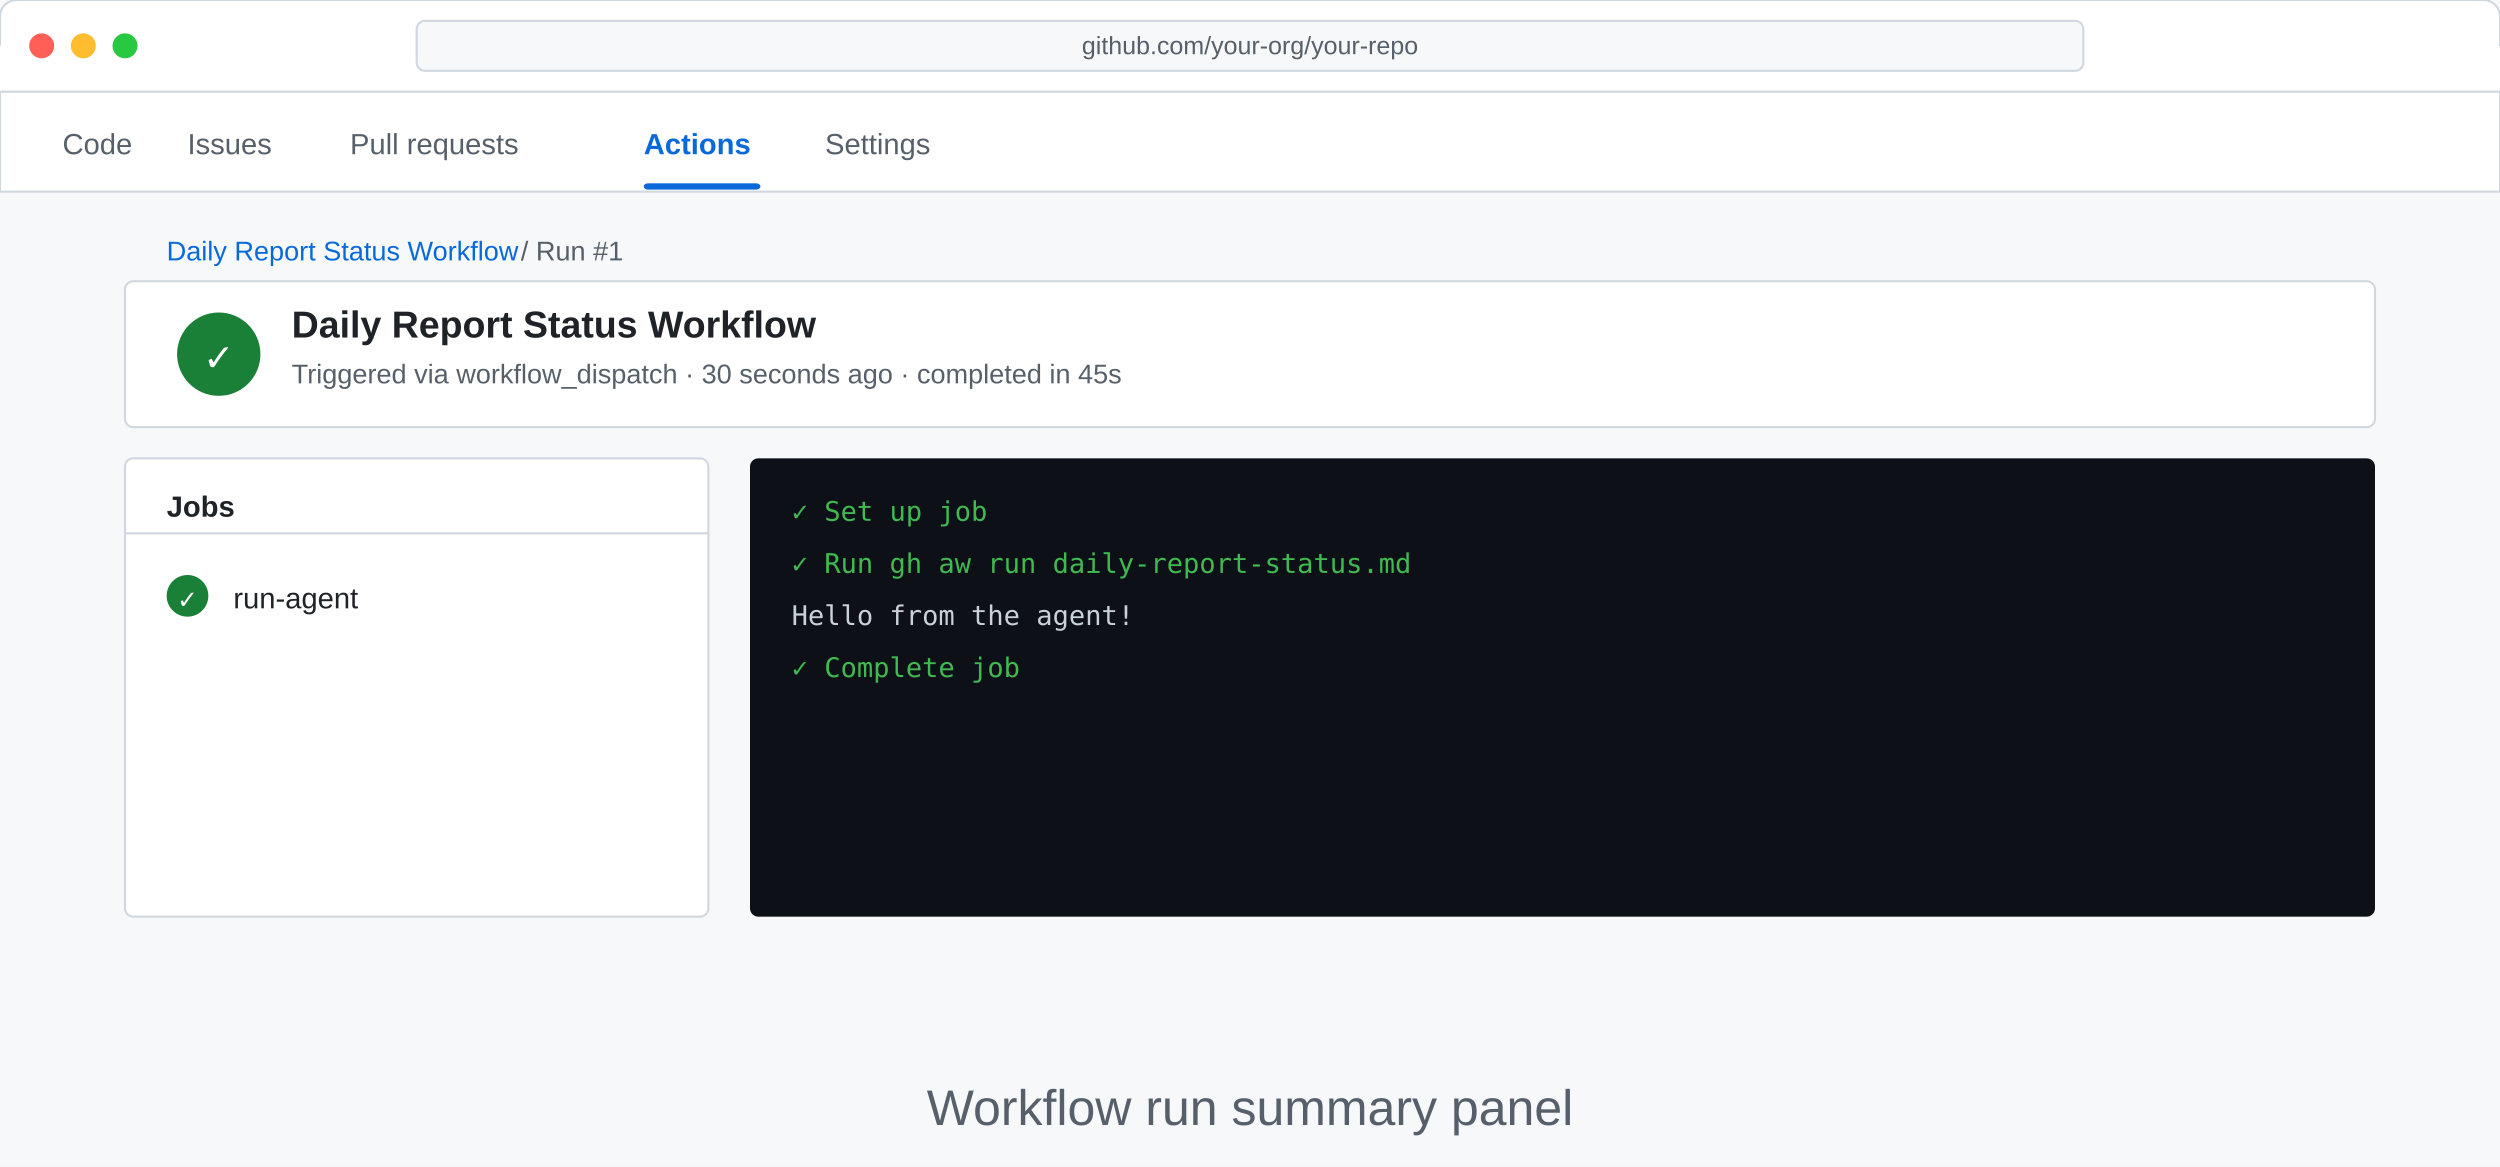
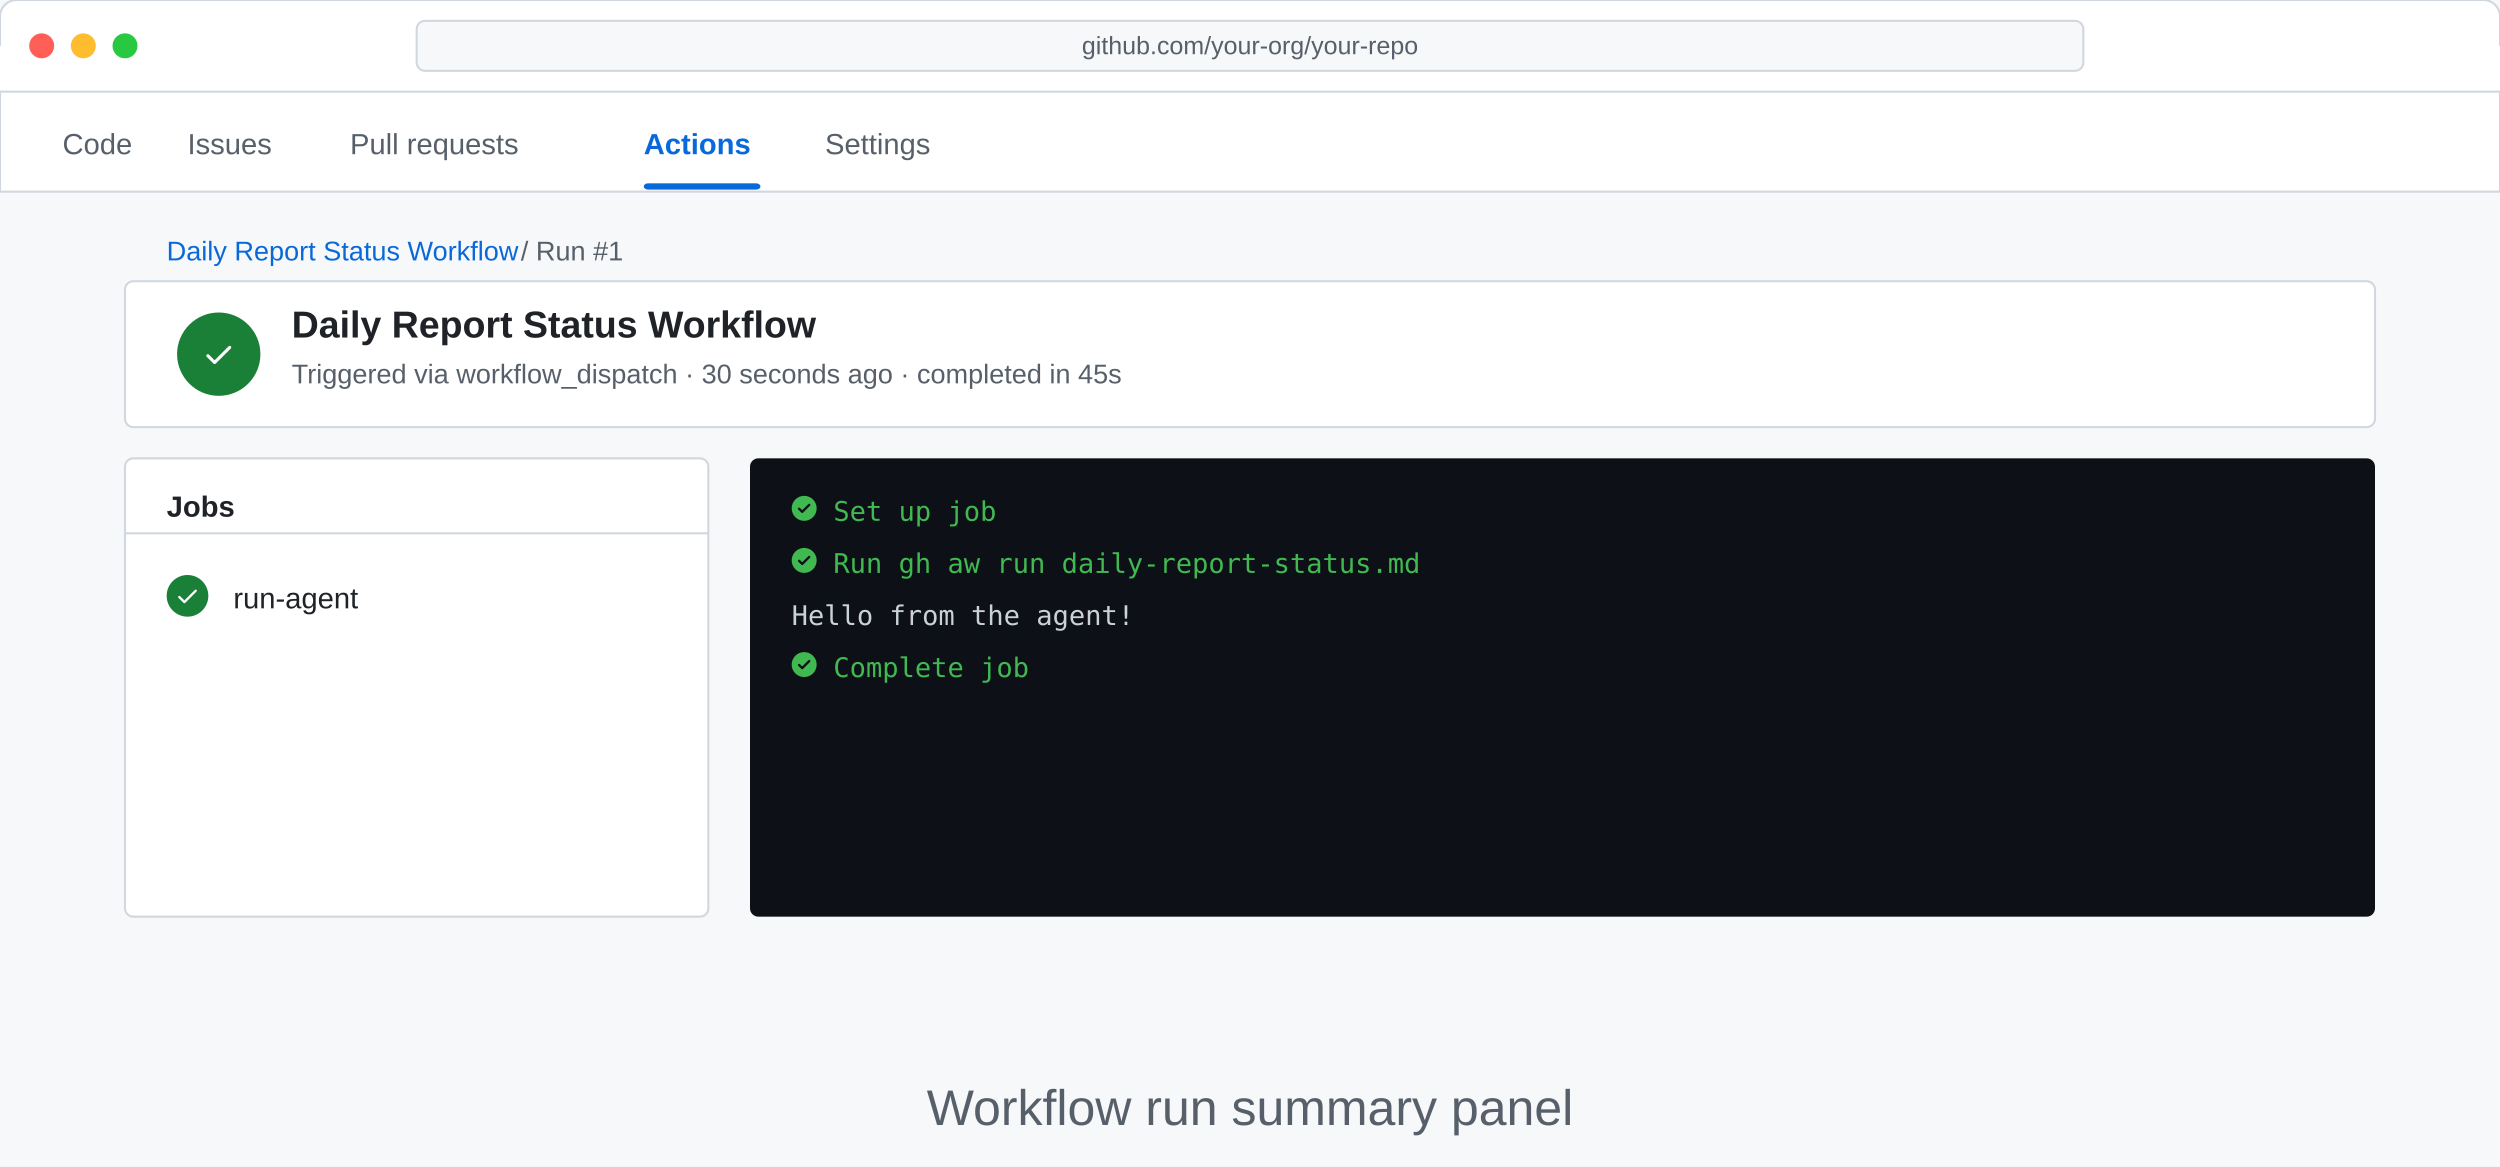
<svg xmlns="http://www.w3.org/2000/svg" width="1200" height="560" viewBox="0 0 1200 560" role="img" aria-label="Workflow run summary panel">
+   <defs>
+     <path id="check-circle" d="M8 16A8 8 0 1 1 8 0a8 8 0 0 1 0 16Zm3.78-9.72a.751.751 0 0 0-.018-1.042.751.751 0 0 0-1.042-.018L6.75 9.19 5.28 7.72a.751.751 0 0 0-1.042.018.751.751 0 0 0-.018 1.042l2 2a.75.75 0 0 0 1.06 0Z" />
+   </defs>
  <rect width="1200" height="560" fill="#f6f8fa" />
  <rect x="0" y="0" width="1200" height="44" rx="8" ry="8" fill="#ffffff" stroke="#d0d7de" stroke-width="1" />
  <rect x="0" y="22" width="1200" height="22" fill="#ffffff" />
  <rect x="200" y="10" width="800" height="24" rx="4" fill="#f6f8fa" stroke="#d0d7de" stroke-width="1" />
  <text x="600" y="26" font-family="Arial,sans-serif" font-size="12" fill="#57606a" text-anchor="middle">github.com/your-org/your-repo</text>
  <circle cx="20" cy="22" r="6" fill="#ff5f57" />
  <circle cx="40" cy="22" r="6" fill="#febc2e" />
  <circle cx="60" cy="22" r="6" fill="#28c840" />
  <rect x="0" y="44" width="1200" height="48" fill="#ffffff" stroke="#d0d7de" stroke-width="1" />
  <text x="30" y="74" font-family="Arial,sans-serif" font-size="14" fill="#57606a" font-weight="normal">Code</text>
  <text x="90" y="74" font-family="Arial,sans-serif" font-size="14" fill="#57606a" font-weight="normal">Issues</text>
  <text x="168" y="74" font-family="Arial,sans-serif" font-size="14" fill="#57606a" font-weight="normal">Pull requests</text>
  <text x="309" y="74" font-family="Arial,sans-serif" font-size="14" fill="#0969da" font-weight="bold">Actions</text>
  <rect x="309" y="88" width="56" height="3" fill="#0969da" rx="2" />
  <text x="396" y="74" font-family="Arial,sans-serif" font-size="14" fill="#57606a" font-weight="normal">Settings</text>
  <text x="80" y="125" font-family="Arial,sans-serif" font-size="13" fill="#0969da">Daily Report Status Workflow</text>
  <text x="250" y="125" font-family="Arial,sans-serif" font-size="13" fill="#57606a"> / Run #1</text>
  <rect x="60" y="135" width="1080" height="70" rx="4" fill="#ffffff" stroke="#d0d7de" stroke-width="1" />
  <circle cx="105" cy="170" r="20" fill="#1a7f37" />
-   <text x="105" y="178" font-family="Arial,sans-serif" font-size="18" fill="#ffffff" text-anchor="middle">✓</text>
+   <path d="M13.78 4.22a.75.75 0 0 1 0 1.06l-7.25 7.25a.75.75 0 0 1-1.06 0L2.22 9.28a.75.75 0 0 1 1.06-1.06L6 10.94l6.72-6.72a.75.75 0 0 1 1.06 0Z" fill="#ffffff" transform="translate(97 162)" />
  <text x="140" y="162" font-family="Arial,sans-serif" font-size="18" font-weight="bold" fill="#1f2328">Daily Report Status Workflow</text>
  <text x="140" y="184" font-family="Arial,sans-serif" font-size="13" fill="#57606a">Triggered via workflow_dispatch  · 30 seconds ago  · completed in 45s</text>
  <rect x="60" y="220" width="280" height="220" rx="4" fill="#ffffff" stroke="#d0d7de" stroke-width="1" />
  <text x="80" y="248" font-family="Arial,sans-serif" font-size="14" font-weight="bold" fill="#1f2328">Jobs</text>
  <line x1="60" y1="256" x2="340" y2="256" stroke="#d0d7de" stroke-width="1" />
  <circle cx="90" cy="286" r="10" fill="#1a7f37" />
-   <text x="90" y="292" font-family="Arial,sans-serif" font-size="12" fill="#ffffff" text-anchor="middle">✓</text>
+   <path d="M13.78 4.22a.75.75 0 0 1 0 1.06l-7.25 7.25a.75.75 0 0 1-1.06 0L2.22 9.28a.75.75 0 0 1 1.06-1.06L6 10.94l6.72-6.72a.75.75 0 0 1 1.06 0Z" fill="#ffffff" transform="translate(84 280) scale(.75)" />
  <text x="112" y="292" font-family="Arial,sans-serif" font-size="14" fill="#1f2328">run-agent</text>
  <rect x="360" y="220" width="780" height="220" rx="4" fill="#0d1117" />
-   <text x="380" y="250" font-family="monospace" font-size="13" fill="#3fb950">✓  Set up job</text>
-   <text x="380" y="275" font-family="monospace" font-size="13" fill="#3fb950">✓  Run gh aw run daily-report-status.md</text>
+   <use href="#check-circle" fill="#3fb950" transform="translate(380 238) scale(.75)" />
+   <text x="400" y="250" font-family="monospace" font-size="13" fill="#3fb950">Set up job</text>
+   <use href="#check-circle" fill="#3fb950" transform="translate(380 263) scale(.75)" />
+   <text x="400" y="275" font-family="monospace" font-size="13" fill="#3fb950">Run gh aw run daily-report-status.md</text>
  <text x="380" y="300" font-family="monospace" font-size="13" fill="#c9d1d9">    Hello from the agent!</text>
-   <text x="380" y="325" font-family="monospace" font-size="13" fill="#3fb950">✓  Complete job</text>
+   <use href="#check-circle" fill="#3fb950" transform="translate(380 313) scale(.75)" />
+   <text x="400" y="325" font-family="monospace" font-size="13" fill="#3fb950">Complete job</text>
  <text x="600" y="540" font-family="Arial,sans-serif" font-size="24" fill="#57606a" text-anchor="middle">Workflow run summary panel</text>
</svg>
